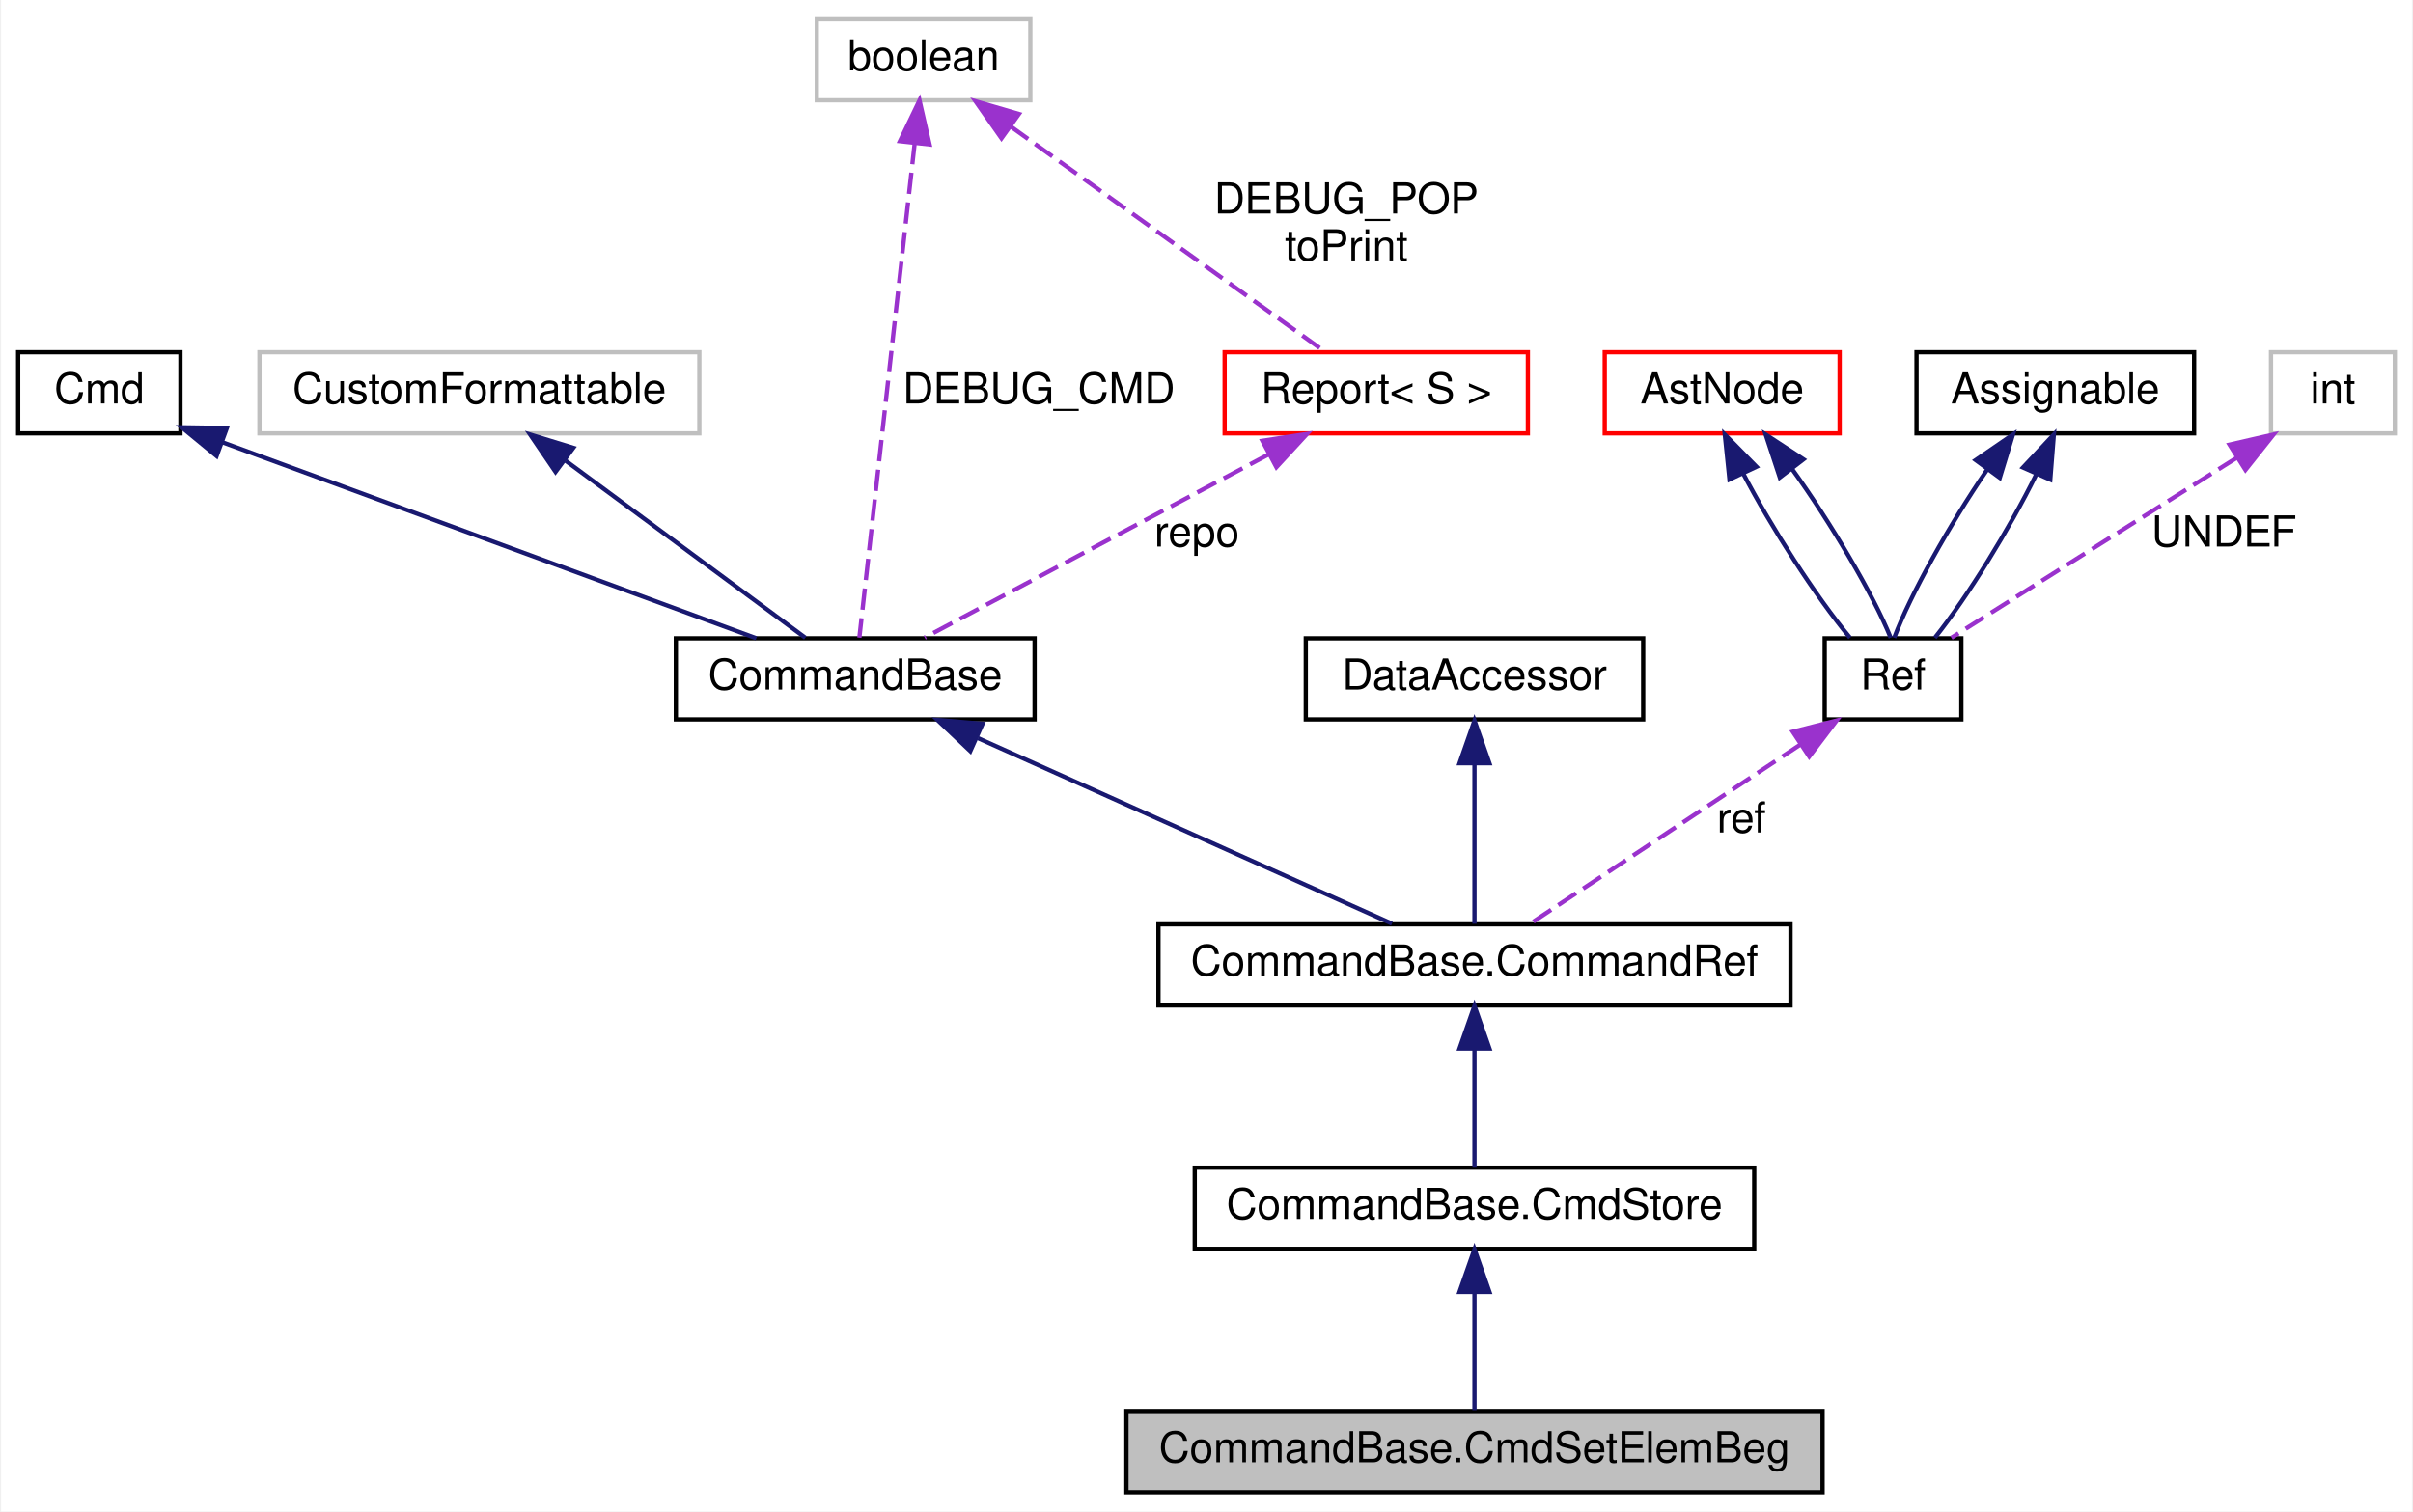
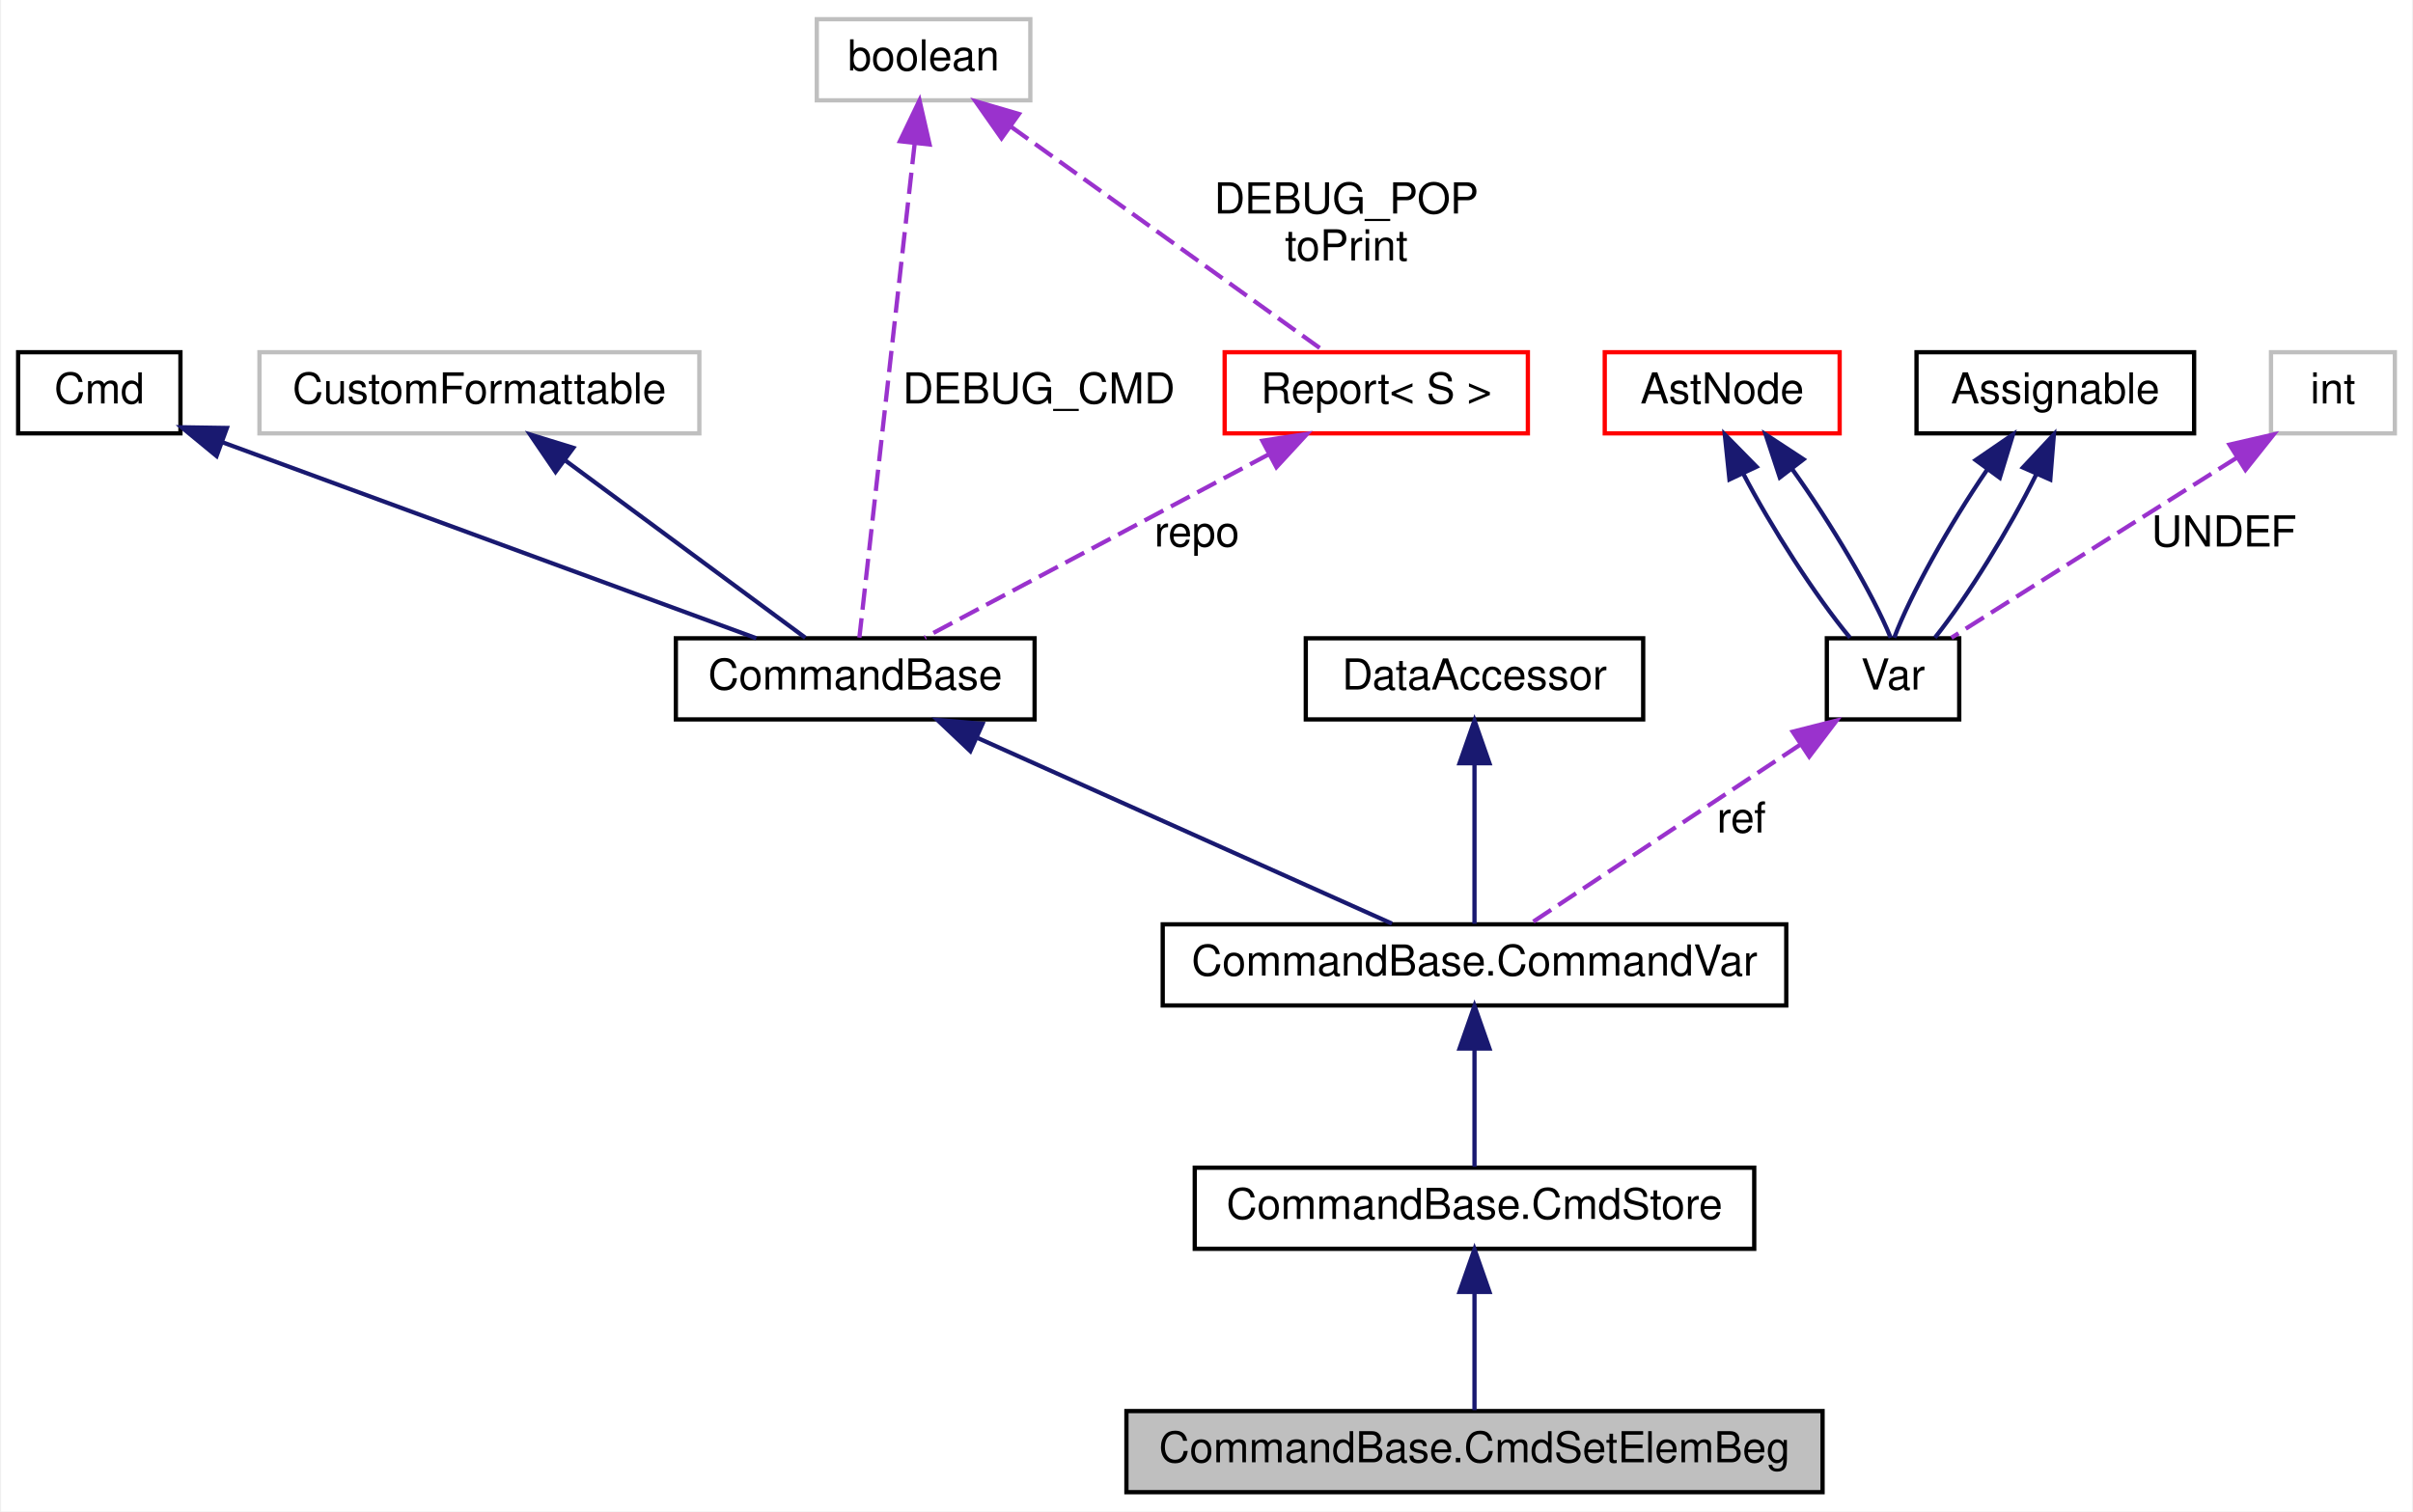
<svg xmlns="http://www.w3.org/2000/svg" xmlns:xlink="http://www.w3.org/1999/xlink" width="565pt" height="354pt" viewBox="0.00 0.00 564.50 354.00">
  <g id="graph0" class="graph" transform="scale(1 1) rotate(0) translate(4 350)">
    <polygon fill="white" stroke="transparent" points="-4,4 -4,-350 560.5,-350 560.5,4 -4,4" />
    <g id="node1" class="node">
      <g id="a_node1">
        <a xlink:title="テキスト読み出し命令の一つ:任意のノードの要素テキストの開始位置を取得して，整数型の変数に格納する．">
          <polygon fill="#bfbfbf" stroke="black" points="259.5,-0.5 259.5,-19.5 422.5,-19.5 422.5,-0.5 259.5,-0.5" />
          <text text-anchor="middle" x="341" y="-7.5" font-family="Helvetica,sans-Serif" font-size="10.00">CommandBase.CmdSetElemBeg</text>
        </a>
      </g>
    </g>
    <g id="node2" class="node">
      <g id="a_node2">
        <a xlink:href="classcmd_1_1_command_base_1_1_cmd_store.html" target="_top" xlink:title=" ">
          <polygon fill="white" stroke="black" points="275.5,-57.5 275.5,-76.5 406.5,-76.5 406.5,-57.5 275.5,-57.5" />
          <text text-anchor="middle" x="341" y="-64.5" font-family="Helvetica,sans-Serif" font-size="10.00">CommandBase.CmdStore</text>
        </a>
      </g>
    </g>
    <g id="edge1" class="edge">
      <path fill="none" stroke="midnightblue" d="M341,-47.12C341,-37.82 341,-27.06 341,-19.71" />
      <polygon fill="midnightblue" stroke="midnightblue" points="337.5,-47.41 341,-57.41 344.5,-47.41 337.5,-47.41" />
    </g>
    <g id="node3" class="node">
      <g id="a_node3">
-         <a xlink:href="classcmd_1_1_command_base_1_1_command_ref.html" target="_top" xlink:title=" ">
-           <polygon fill="white" stroke="black" points="267,-114.5 267,-133.5 415,-133.5 415,-114.5 267,-114.5" />
-           <text text-anchor="middle" x="341" y="-121.5" font-family="Helvetica,sans-Serif" font-size="10.00">CommandBase.CommandRef</text>
+         <a xlink:href="classcmd_1_1_command_base_1_1_command_var.html" target="_top" xlink:title=" ">
+           <polygon fill="white" stroke="black" points="268,-114.5 268,-133.5 414,-133.5 414,-114.5 268,-114.5" />
+           <text text-anchor="middle" x="341" y="-121.5" font-family="Helvetica,sans-Serif" font-size="10.00">CommandBase.CommandVar</text>
        </a>
      </g>
    </g>
    <g id="edge2" class="edge">
      <path fill="none" stroke="midnightblue" d="M341,-104.12C341,-94.82 341,-84.06 341,-76.71" />
      <polygon fill="midnightblue" stroke="midnightblue" points="337.5,-104.41 341,-114.41 344.5,-104.41 337.5,-104.41" />
    </g>
    <g id="node4" class="node">
      <g id="a_node4">
        <a xlink:href="classcmd_1_1_command_base.html" target="_top" xlink:title="局所変数環境に値を書き込む式の抽象クラス.">
          <polygon fill="white" stroke="black" points="154,-181.5 154,-200.5 238,-200.5 238,-181.5 154,-181.5" />
          <text text-anchor="middle" x="196" y="-188.5" font-family="Helvetica,sans-Serif" font-size="10.00">CommandBase</text>
        </a>
      </g>
    </g>
    <g id="edge3" class="edge">
      <path fill="none" stroke="midnightblue" d="M224.75,-177.11C253.47,-164.24 296.82,-144.81 321.67,-133.67" />
      <polygon fill="midnightblue" stroke="midnightblue" points="222.95,-174.08 215.25,-181.37 225.81,-180.47 222.95,-174.08" />
    </g>
    <g id="node5" class="node">
      <g id="a_node5">
        <a xlink:href="interfacemachine_1_1_cmd.html" target="_top" xlink:title="仮装命令のインタフェース.">
          <polygon fill="white" stroke="black" points="0,-248.5 0,-267.5 38,-267.5 38,-248.5 0,-248.5" />
          <text text-anchor="middle" x="19" y="-255.5" font-family="Helvetica,sans-Serif" font-size="10.00">Cmd</text>
        </a>
      </g>
    </g>
    <g id="edge4" class="edge">
      <path fill="none" stroke="midnightblue" d="M47.89,-246.39C82.77,-233.58 140.75,-212.29 172.84,-200.51" />
      <polygon fill="midnightblue" stroke="midnightblue" points="46.46,-243.19 38.28,-249.92 48.87,-249.76 46.46,-243.19" />
    </g>
    <g id="node6" class="node">
      <g id="a_node6">
        <a xlink:title=" ">
          <polygon fill="white" stroke="#bfbfbf" points="56.5,-248.5 56.5,-267.5 159.5,-267.5 159.5,-248.5 56.5,-248.5" />
          <text text-anchor="middle" x="108" y="-255.5" font-family="Helvetica,sans-Serif" font-size="10.00">CustomFormattable</text>
        </a>
      </g>
    </g>
    <g id="edge5" class="edge">
      <path fill="none" stroke="midnightblue" d="M128.22,-242.07C145.59,-229.24 170.03,-211.19 184.32,-200.63" />
      <polygon fill="midnightblue" stroke="midnightblue" points="125.83,-239.48 119.87,-248.23 129.99,-245.11 125.83,-239.48" />
    </g>
    <g id="node7" class="node">
      <g id="a_node7">
        <a xlink:href="classutil_1_1_report.html" target="_top" xlink:title="標準出力への入れ子出力のためのレポートオブジェクトのクラス.">
          <polygon fill="white" stroke="red" points="282.5,-248.5 282.5,-267.5 353.5,-267.5 353.5,-248.5 282.5,-248.5" />
          <text text-anchor="middle" x="318" y="-255.5" font-family="Helvetica,sans-Serif" font-size="10.00">Report&lt; S &gt;</text>
        </a>
      </g>
    </g>
    <g id="edge6" class="edge">
      <path fill="none" stroke="#9a32cd" stroke-dasharray="5,2" d="M292.86,-243.6C268.69,-230.73 232.9,-211.66 212.27,-200.67" />
      <polygon fill="#9a32cd" stroke="#9a32cd" points="291.33,-246.76 301.8,-248.37 294.62,-240.58 291.33,-246.76" />
      <text text-anchor="middle" x="276" y="-222" font-family="Helvetica,sans-Serif" font-size="10.00"> repo</text>
    </g>
    <g id="node8" class="node">
      <g id="a_node8">
        <a xlink:title=" ">
          <polygon fill="white" stroke="#bfbfbf" points="187,-326.5 187,-345.5 237,-345.5 237,-326.5 187,-326.5" />
          <text text-anchor="middle" x="212" y="-333.5" font-family="Helvetica,sans-Serif" font-size="10.00">boolean</text>
        </a>
      </g>
    </g>
    <g id="edge8" class="edge">
      <path fill="none" stroke="#9a32cd" stroke-dasharray="5,2" d="M209.93,-316.51C206.44,-285.31 199.51,-223.41 196.97,-200.65" />
      <polygon fill="#9a32cd" stroke="#9a32cd" points="206.46,-316.93 211.05,-326.48 213.41,-316.16 206.46,-316.93" />
      <text text-anchor="middle" x="239" y="-255.5" font-family="Helvetica,sans-Serif" font-size="10.00"> DEBUG_CMD</text>
    </g>
    <g id="edge7" class="edge">
      <path fill="none" stroke="#9a32cd" stroke-dasharray="5,2" d="M232.42,-320.36C254.24,-304.72 288.1,-280.44 305.98,-267.62" />
      <polygon fill="#9a32cd" stroke="#9a32cd" points="230.25,-317.61 224.16,-326.28 234.33,-323.3 230.25,-317.61" />
      <text text-anchor="middle" x="311" y="-300" font-family="Helvetica,sans-Serif" font-size="10.00"> DEBUG_POP</text>
      <text text-anchor="middle" x="311" y="-289" font-family="Helvetica,sans-Serif" font-size="10.00">toPrint</text>
    </g>
    <g id="node9" class="node">
      <g id="a_node9">
        <a xlink:href="interfacemachine_1_1_data_accessor.html" target="_top" xlink:title="参照をもつデータ読み書きオブジェクトのインタフェース.">
          <polygon fill="white" stroke="black" points="301.5,-181.5 301.5,-200.5 380.5,-200.5 380.5,-181.5 301.5,-181.5" />
          <text text-anchor="middle" x="341" y="-188.5" font-family="Helvetica,sans-Serif" font-size="10.00">DataAccessor</text>
        </a>
      </g>
    </g>
    <g id="edge9" class="edge">
      <path fill="none" stroke="midnightblue" d="M341,-171.04C341,-158.67 341,-143.12 341,-133.63" />
      <polygon fill="midnightblue" stroke="midnightblue" points="337.5,-171.23 341,-181.23 344.5,-171.23 337.5,-171.23" />
    </g>
    <g id="node10" class="node">
      <g id="a_node10">
-         <a xlink:href="classmachine_1_1_ref.html" target="_top" xlink:title="フレーム中の変数参照オブジェクトref = (XType type, int vid)">
-           <polygon fill="white" stroke="black" points="423,-181.5 423,-200.5 455,-200.5 455,-181.5 423,-181.5" />
-           <text text-anchor="middle" x="439" y="-188.5" font-family="Helvetica,sans-Serif" font-size="10.00">Ref</text>
+         <a xlink:href="classmachine_1_1_var.html" target="_top" xlink:title="フレーム中の変数参照オブジェクトref = (XType type, int vid)">
+           <polygon fill="white" stroke="black" points="423.5,-181.5 423.5,-200.5 454.5,-200.5 454.5,-181.5 423.5,-181.5" />
+           <text text-anchor="middle" x="439" y="-188.5" font-family="Helvetica,sans-Serif" font-size="10.00">Var</text>
        </a>
      </g>
    </g>
    <g id="edge10" class="edge">
      <path fill="none" stroke="#9a32cd" stroke-dasharray="5,2" d="M417.28,-175.59C397.89,-162.74 370.14,-144.33 354.01,-133.63" />
      <polygon fill="#9a32cd" stroke="#9a32cd" points="415.52,-178.62 425.78,-181.23 419.38,-172.79 415.52,-178.62" />
      <text text-anchor="middle" x="403.5" y="-155" font-family="Helvetica,sans-Serif" font-size="10.00"> ref</text>
    </g>
    <g id="node11" class="node">
      <g id="a_node11">
        <a xlink:href="classast_1_1_ast_node.html" target="_top" xlink:title="タグなしの順アクセスの子供をもてる抽象構文木のノードのクラス。">
          <polygon fill="white" stroke="red" points="371.5,-248.5 371.5,-267.5 426.5,-267.5 426.5,-248.5 371.5,-248.5" />
          <text text-anchor="middle" x="399" y="-255.5" font-family="Helvetica,sans-Serif" font-size="10.00">AstNode</text>
        </a>
      </g>
    </g>
    <g id="edge11" class="edge">
      <path fill="none" stroke="midnightblue" d="M403.88,-239.16C410.4,-226.63 420.82,-210.41 428.93,-200.63" />
      <polygon fill="midnightblue" stroke="midnightblue" points="400.7,-237.7 399.61,-248.23 407.03,-240.68 400.7,-237.7" />
    </g>
    <g id="edge13" class="edge">
      <path fill="none" stroke="midnightblue" d="M415.28,-240.27C424.41,-227.6 434.4,-210.7 438.45,-200.63" />
      <polygon fill="midnightblue" stroke="midnightblue" points="412.49,-238.17 409.18,-248.23 418.04,-242.42 412.49,-238.17" />
    </g>
    <g id="node12" class="node">
      <g id="a_node12">
        <a xlink:href="interfacemachine_1_1_assignable.html" target="_top" xlink:title="変数（チャネルとコンテナの名前）の抽象化">
          <polygon fill="white" stroke="black" points="444.5,-248.5 444.5,-267.5 509.5,-267.5 509.5,-248.5 444.5,-248.5" />
          <text text-anchor="middle" x="477" y="-255.5" font-family="Helvetica,sans-Serif" font-size="10.00">Assignable</text>
        </a>
      </g>
    </g>
    <g id="edge12" class="edge">
      <path fill="none" stroke="midnightblue" d="M460.98,-239.9C452.31,-227.27 442.99,-210.6 439.28,-200.63" />
      <polygon fill="midnightblue" stroke="midnightblue" points="458.35,-242.24 467.09,-248.23 464,-238.1 458.35,-242.24" />
    </g>
    <g id="edge14" class="edge">
      <path fill="none" stroke="midnightblue" d="M472.49,-238.79C466.34,-226.31 456.53,-210.31 448.8,-200.63" />
      <polygon fill="midnightblue" stroke="midnightblue" points="469.42,-240.5 476.66,-248.23 475.82,-237.67 469.42,-240.5" />
    </g>
    <g id="node13" class="node">
      <g id="a_node13">
        <a xlink:title=" ">
          <polygon fill="white" stroke="#bfbfbf" points="527.5,-248.5 527.5,-267.5 556.5,-267.5 556.5,-248.5 527.5,-248.5" />
          <text text-anchor="middle" x="542" y="-255.5" font-family="Helvetica,sans-Serif" font-size="10.00">int</text>
        </a>
      </g>
    </g>
    <g id="edge15" class="edge">
      <path fill="none" stroke="#9a32cd" stroke-dasharray="5,2" d="M519.45,-242.77C499.06,-229.9 469.71,-211.38 452.67,-200.63" />
      <polygon fill="#9a32cd" stroke="#9a32cd" points="517.78,-245.86 528.11,-248.23 521.52,-239.94 517.78,-245.86" />
      <text text-anchor="middle" x="516.5" y="-222" font-family="Helvetica,sans-Serif" font-size="10.00"> UNDEF</text>
    </g>
  </g>
</svg>
